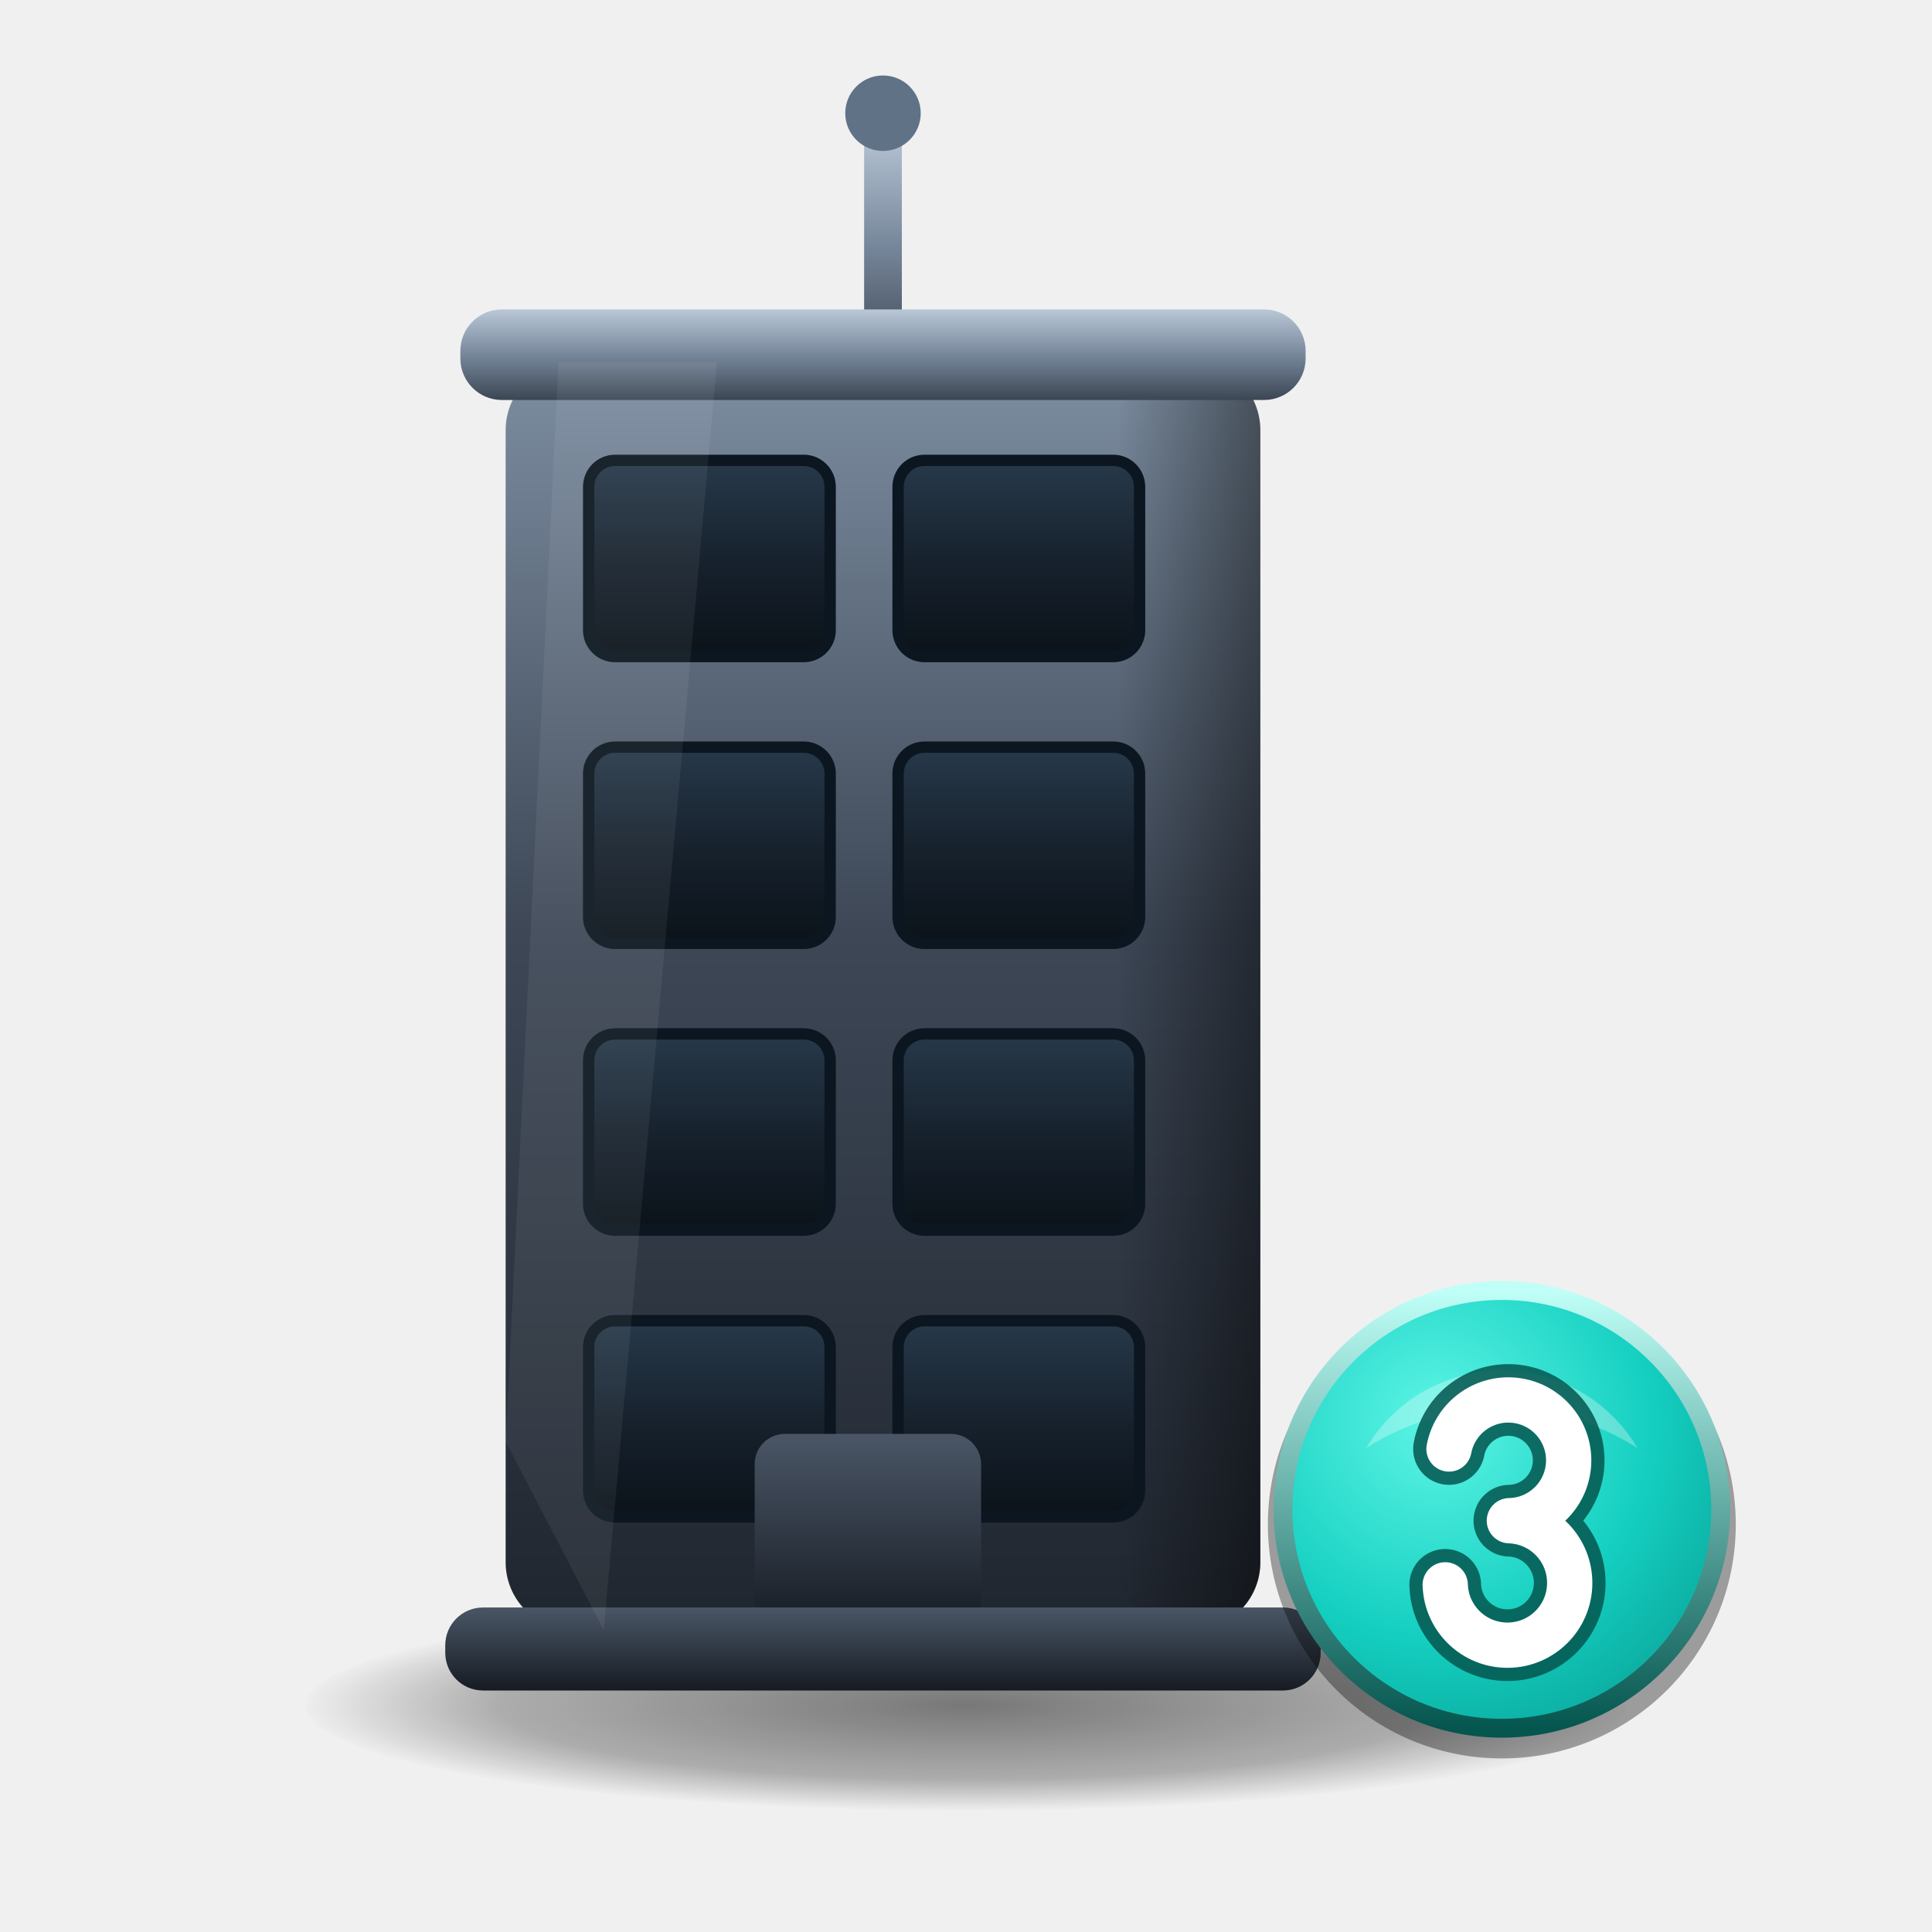
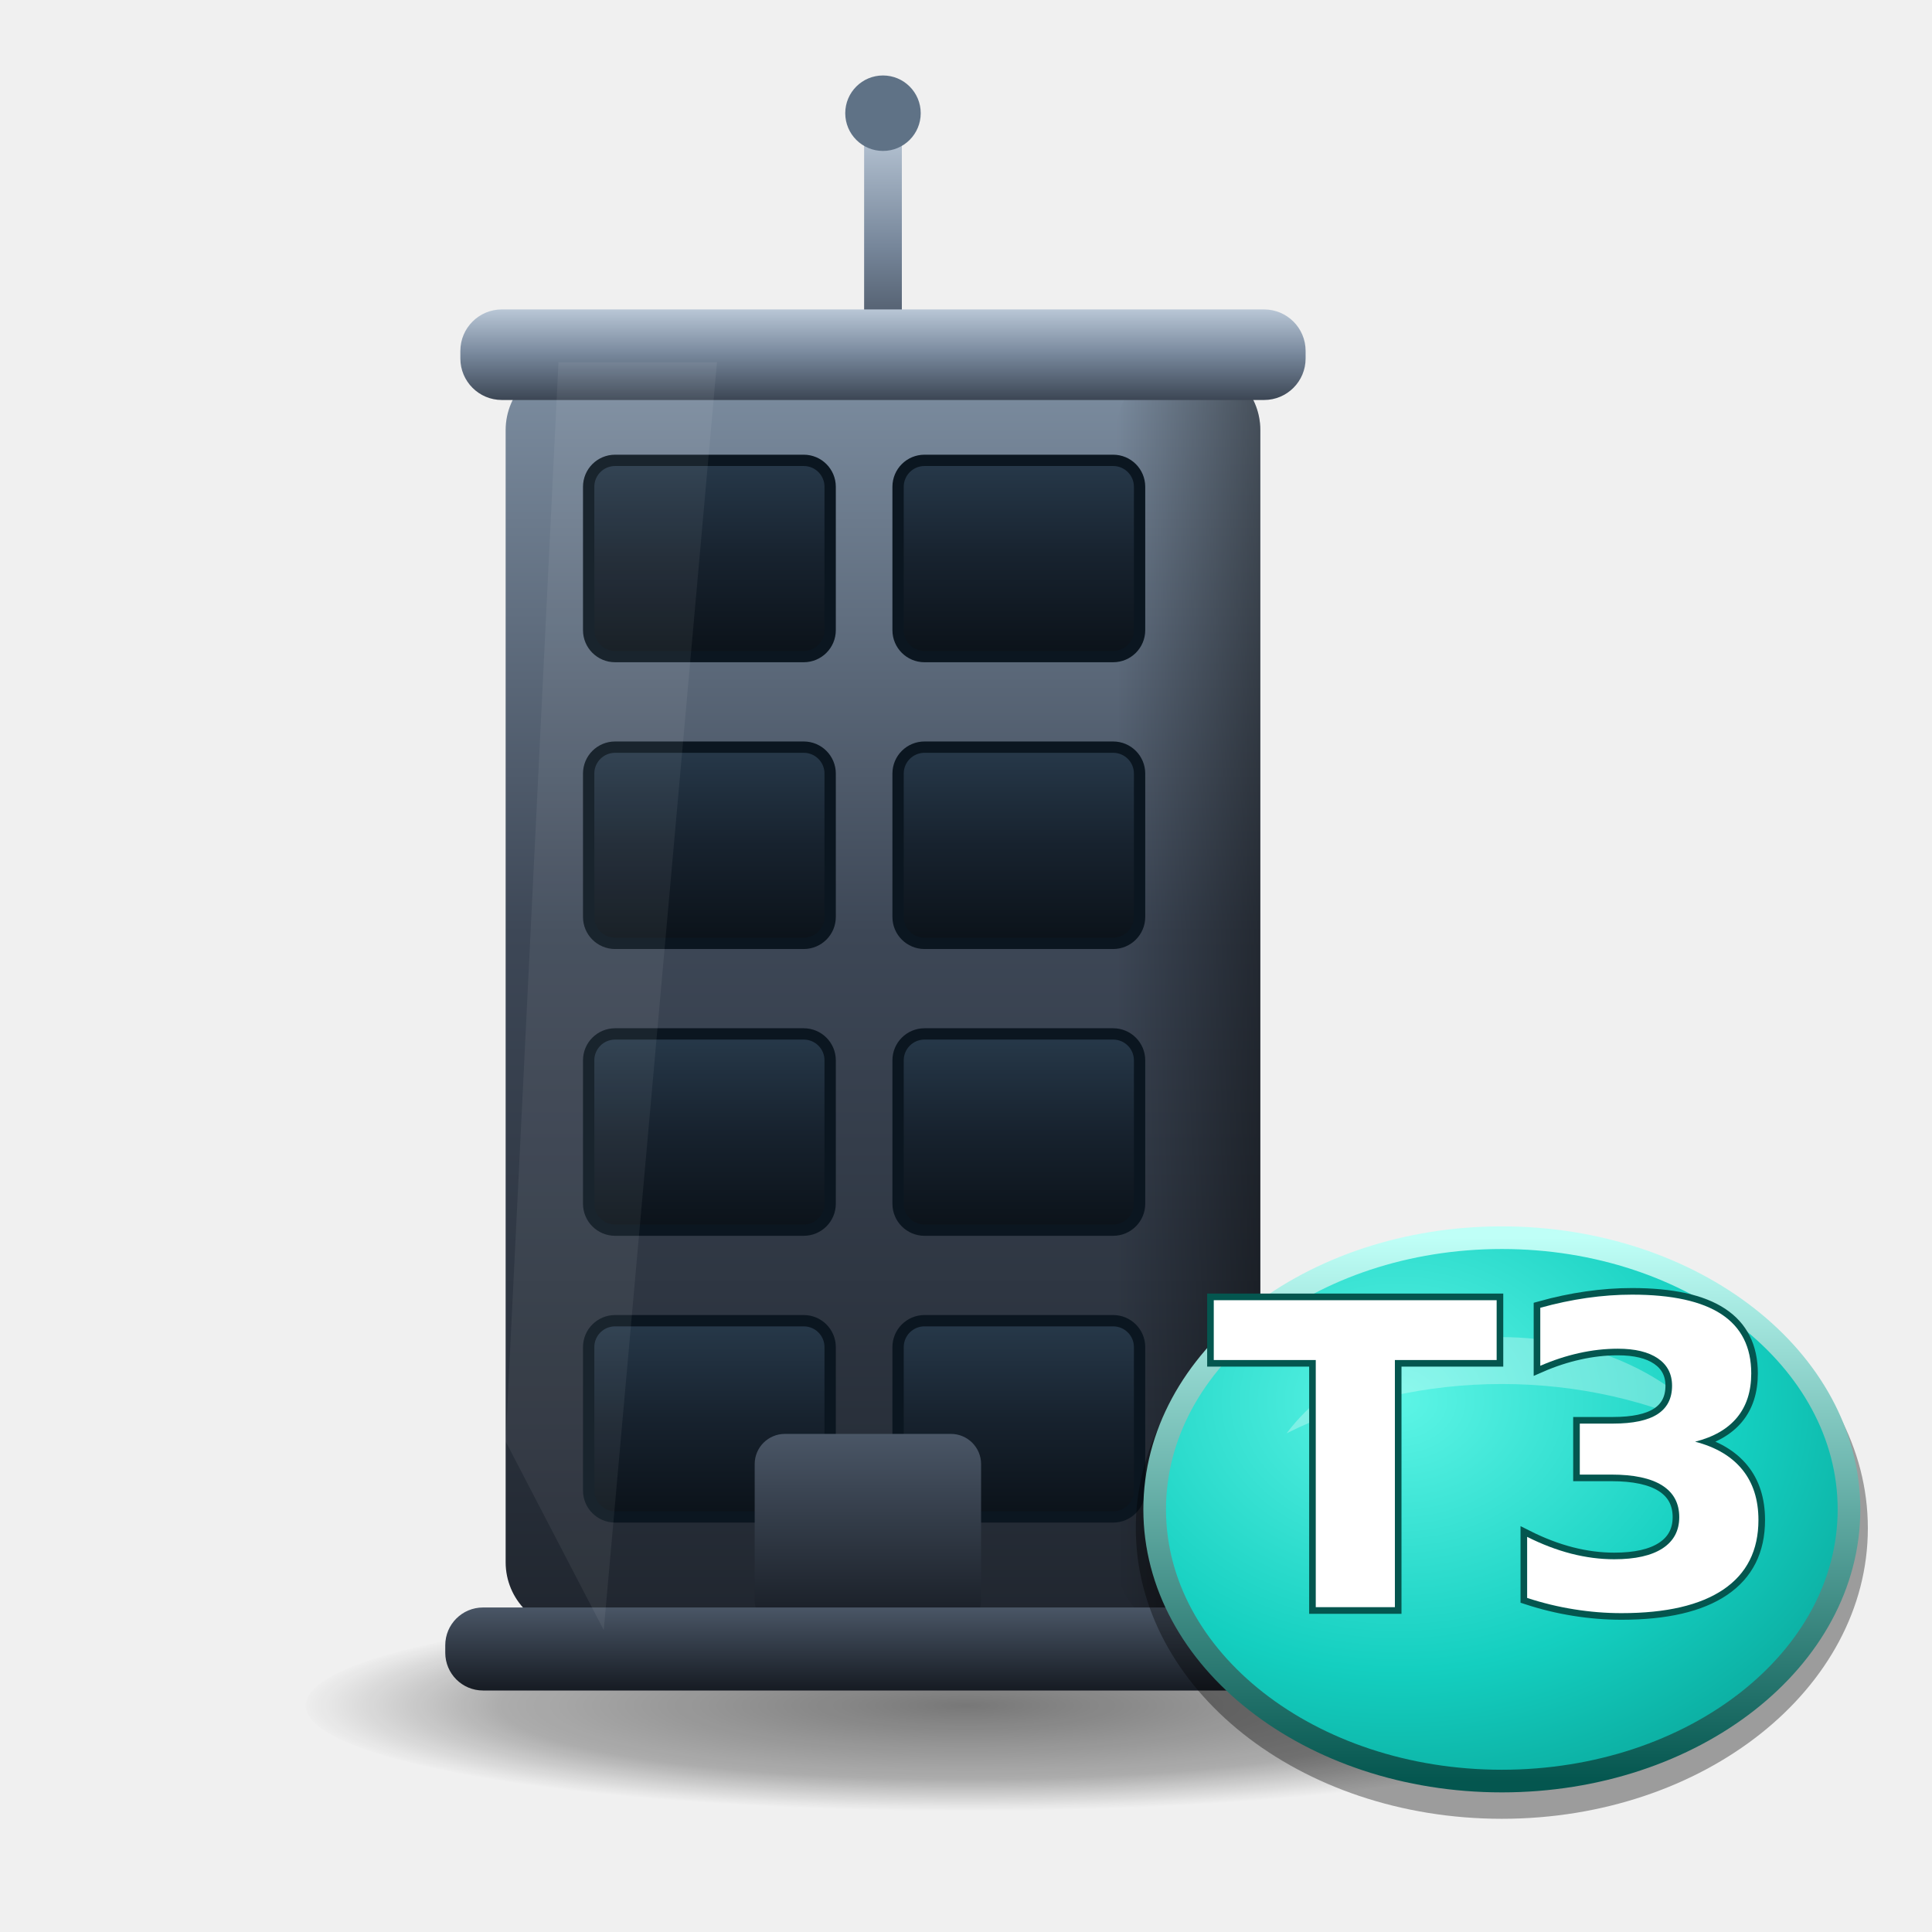
<svg xmlns="http://www.w3.org/2000/svg" width="512" height="512" viewBox="0 0 512 512">
  <defs>
    <linearGradient id="metalV" x1="0" y1="0" x2="0" y2="1">
      <stop offset="0" stop-color="#7d8ea1" />
      <stop offset="0.45" stop-color="#3d4756" />
      <stop offset="1" stop-color="#20262f" />
    </linearGradient>
    <linearGradient id="metalLite" x1="0" y1="0" x2="0" y2="1">
      <stop offset="0" stop-color="#b9c7d6" />
      <stop offset="0.5" stop-color="#77879b" />
      <stop offset="1" stop-color="#3c4654" />
    </linearGradient>
    <linearGradient id="metalDark" x1="0" y1="0" x2="0" y2="1">
      <stop offset="0" stop-color="#4a5666" />
      <stop offset="1" stop-color="#161b23" />
    </linearGradient>
    <linearGradient id="sideShade" x1="0" y1="0" x2="1" y2="0">
      <stop offset="0" stop-color="#000000" stop-opacity="0" />
      <stop offset="1" stop-color="#000000" stop-opacity="0.42" />
    </linearGradient>
    <linearGradient id="glass" x1="0" y1="0" x2="0" y2="1">
      <stop offset="0" stop-color="#27394a" />
      <stop offset="0.5" stop-color="#17222e" />
      <stop offset="1" stop-color="#0b1219" />
    </linearGradient>
    <linearGradient id="glassRoof" x1="0" y1="0" x2="0" y2="1">
      <stop offset="0" stop-color="#4c6175" />
      <stop offset="0.55" stop-color="#2c3d4e" />
      <stop offset="1" stop-color="#16212c" />
    </linearGradient>
    <radialGradient id="gshadow" cx="0.5" cy="0.5" r="0.5">
      <stop offset="0" stop-color="#000" stop-opacity="0.5" />
      <stop offset="0.7" stop-color="#000" stop-opacity="0.28" />
      <stop offset="1" stop-color="#000" stop-opacity="0" />
    </radialGradient>
    <radialGradient id="halo" cx="0.5" cy="0.5" r="0.5">
      <stop offset="0" stop-color="#4fe3ff" stop-opacity="0.30" />
      <stop offset="0.55" stop-color="#4fe3ff" stop-opacity="0.12" />
      <stop offset="1" stop-color="#4fe3ff" stop-opacity="0" />
    </radialGradient>
    <radialGradient id="badgeG" cx="0.35" cy="0.3" r="0.9">
      <stop offset="0" stop-color="#5df5e6" />
      <stop offset="0.55" stop-color="#14cfc0" />
      <stop offset="1" stop-color="#079b90" />
    </radialGradient>
    <linearGradient id="badgeRim" x1="0" y1="0" x2="0" y2="1">
      <stop offset="0" stop-color="#bffff7" />
      <stop offset="1" stop-color="#04564f" />
    </linearGradient>
  </defs>
  <ellipse cx="256" cy="452" rx="175" ry="28" fill="url(#gshadow)" />
  <rect x="229" y="34" width="10" height="62" rx="5" fill="url(#metalLite)" />
  <circle cx="234" cy="30" r="10" fill="#5f7286" />
  <rect x="134" y="96" width="200" height="336" rx="18" fill="url(#metalV)" />
  <rect x="296" y="96" width="38" height="336" rx="18" fill="url(#sideShade)" />
  <rect x="122" y="82" width="224" height="24" rx="11" fill="url(#metalLite)" />
  <rect x="156" y="122" width="64" height="52" rx="7" fill="url(#glass)" stroke="#0b1620" stroke-width="3" />
  <rect x="238" y="122" width="64" height="52" rx="7" fill="url(#glass)" stroke="#0b1620" stroke-width="3" />
  <rect x="156" y="198" width="64" height="52" rx="7" fill="url(#glass)" stroke="#0b1620" stroke-width="3" />
  <rect x="238" y="198" width="64" height="52" rx="7" fill="url(#glass)" stroke="#0b1620" stroke-width="3" />
  <rect x="156" y="274" width="64" height="52" rx="7" fill="url(#glass)" stroke="#0b1620" stroke-width="3" />
  <rect x="238" y="274" width="64" height="52" rx="7" fill="url(#glass)" stroke="#0b1620" stroke-width="3" />
  <rect x="156" y="350" width="64" height="52" rx="7" fill="url(#glass)" stroke="#0b1620" stroke-width="3" />
  <rect x="238" y="350" width="64" height="52" rx="7" fill="url(#glass)" stroke="#0b1620" stroke-width="3" />
  <rect x="200" y="380" width="60" height="52" rx="8" fill="url(#metalDark)" />
  <rect x="118" y="426" width="232" height="22" rx="10" fill="url(#metalDark)" />
  <polygon points="148,96 190,96 160,432 134,382" fill="#ffffff" opacity="0.06" />
  <g>
-     <circle cx="398" cy="404" r="62" fill="#000" opacity="0.35" />
-     <circle cx="398" cy="400" r="58" fill="url(#badgeG)" stroke="url(#badgeRim)" stroke-width="5" />
-     <path d="M 362.04 383.76 A 41.76 41.76 0 0 1 433.96 383.76 A 66.7 66.7 0 0 0 362.04 383.76 Z" fill="#ffffff" opacity="0.30" />
-     <g transform="translate(398,400) scale(1.0)" fill="none" stroke-linecap="round" stroke-linejoin="round">
-       <path d="M -14,-16 A 16,16 0 1 1 2,3 M 2,3 A 16.5,16.5 0 1 1 -15,20" stroke="#04564f" stroke-width="19" opacity="0.85" />
-       <path d="M -14,-16 A 16,16 0 1 1 2,3 M 2,3 A 16.5,16.5 0 1 1 -15,20" stroke="#ffffff" stroke-width="12" />
-     </g>
+     <ellipse cx="398" cy="405" rx="97" ry="77" fill="#000" opacity="0.35" />
+     <ellipse cx="398" cy="400" rx="92" ry="72" fill="url(#badgeG)" stroke="url(#badgeRim)" stroke-width="6" />
+     <path d="M 340.96 379.84 A 66.24 51.84 0 0 1 455.04 379.84 A 105.8 82.8 0 0 0 340.96 379.84 Z" fill="#ffffff" opacity="0.30" />
+     <text x="398" y="425.92" text-anchor="middle" font-family="DejaVu Sans, Arial, sans-serif" font-weight="bold" font-size="111.6" fill="#ffffff" stroke="#04564f" stroke-width="3.5" paint-order="stroke">T3</text>
  </g>
</svg>
